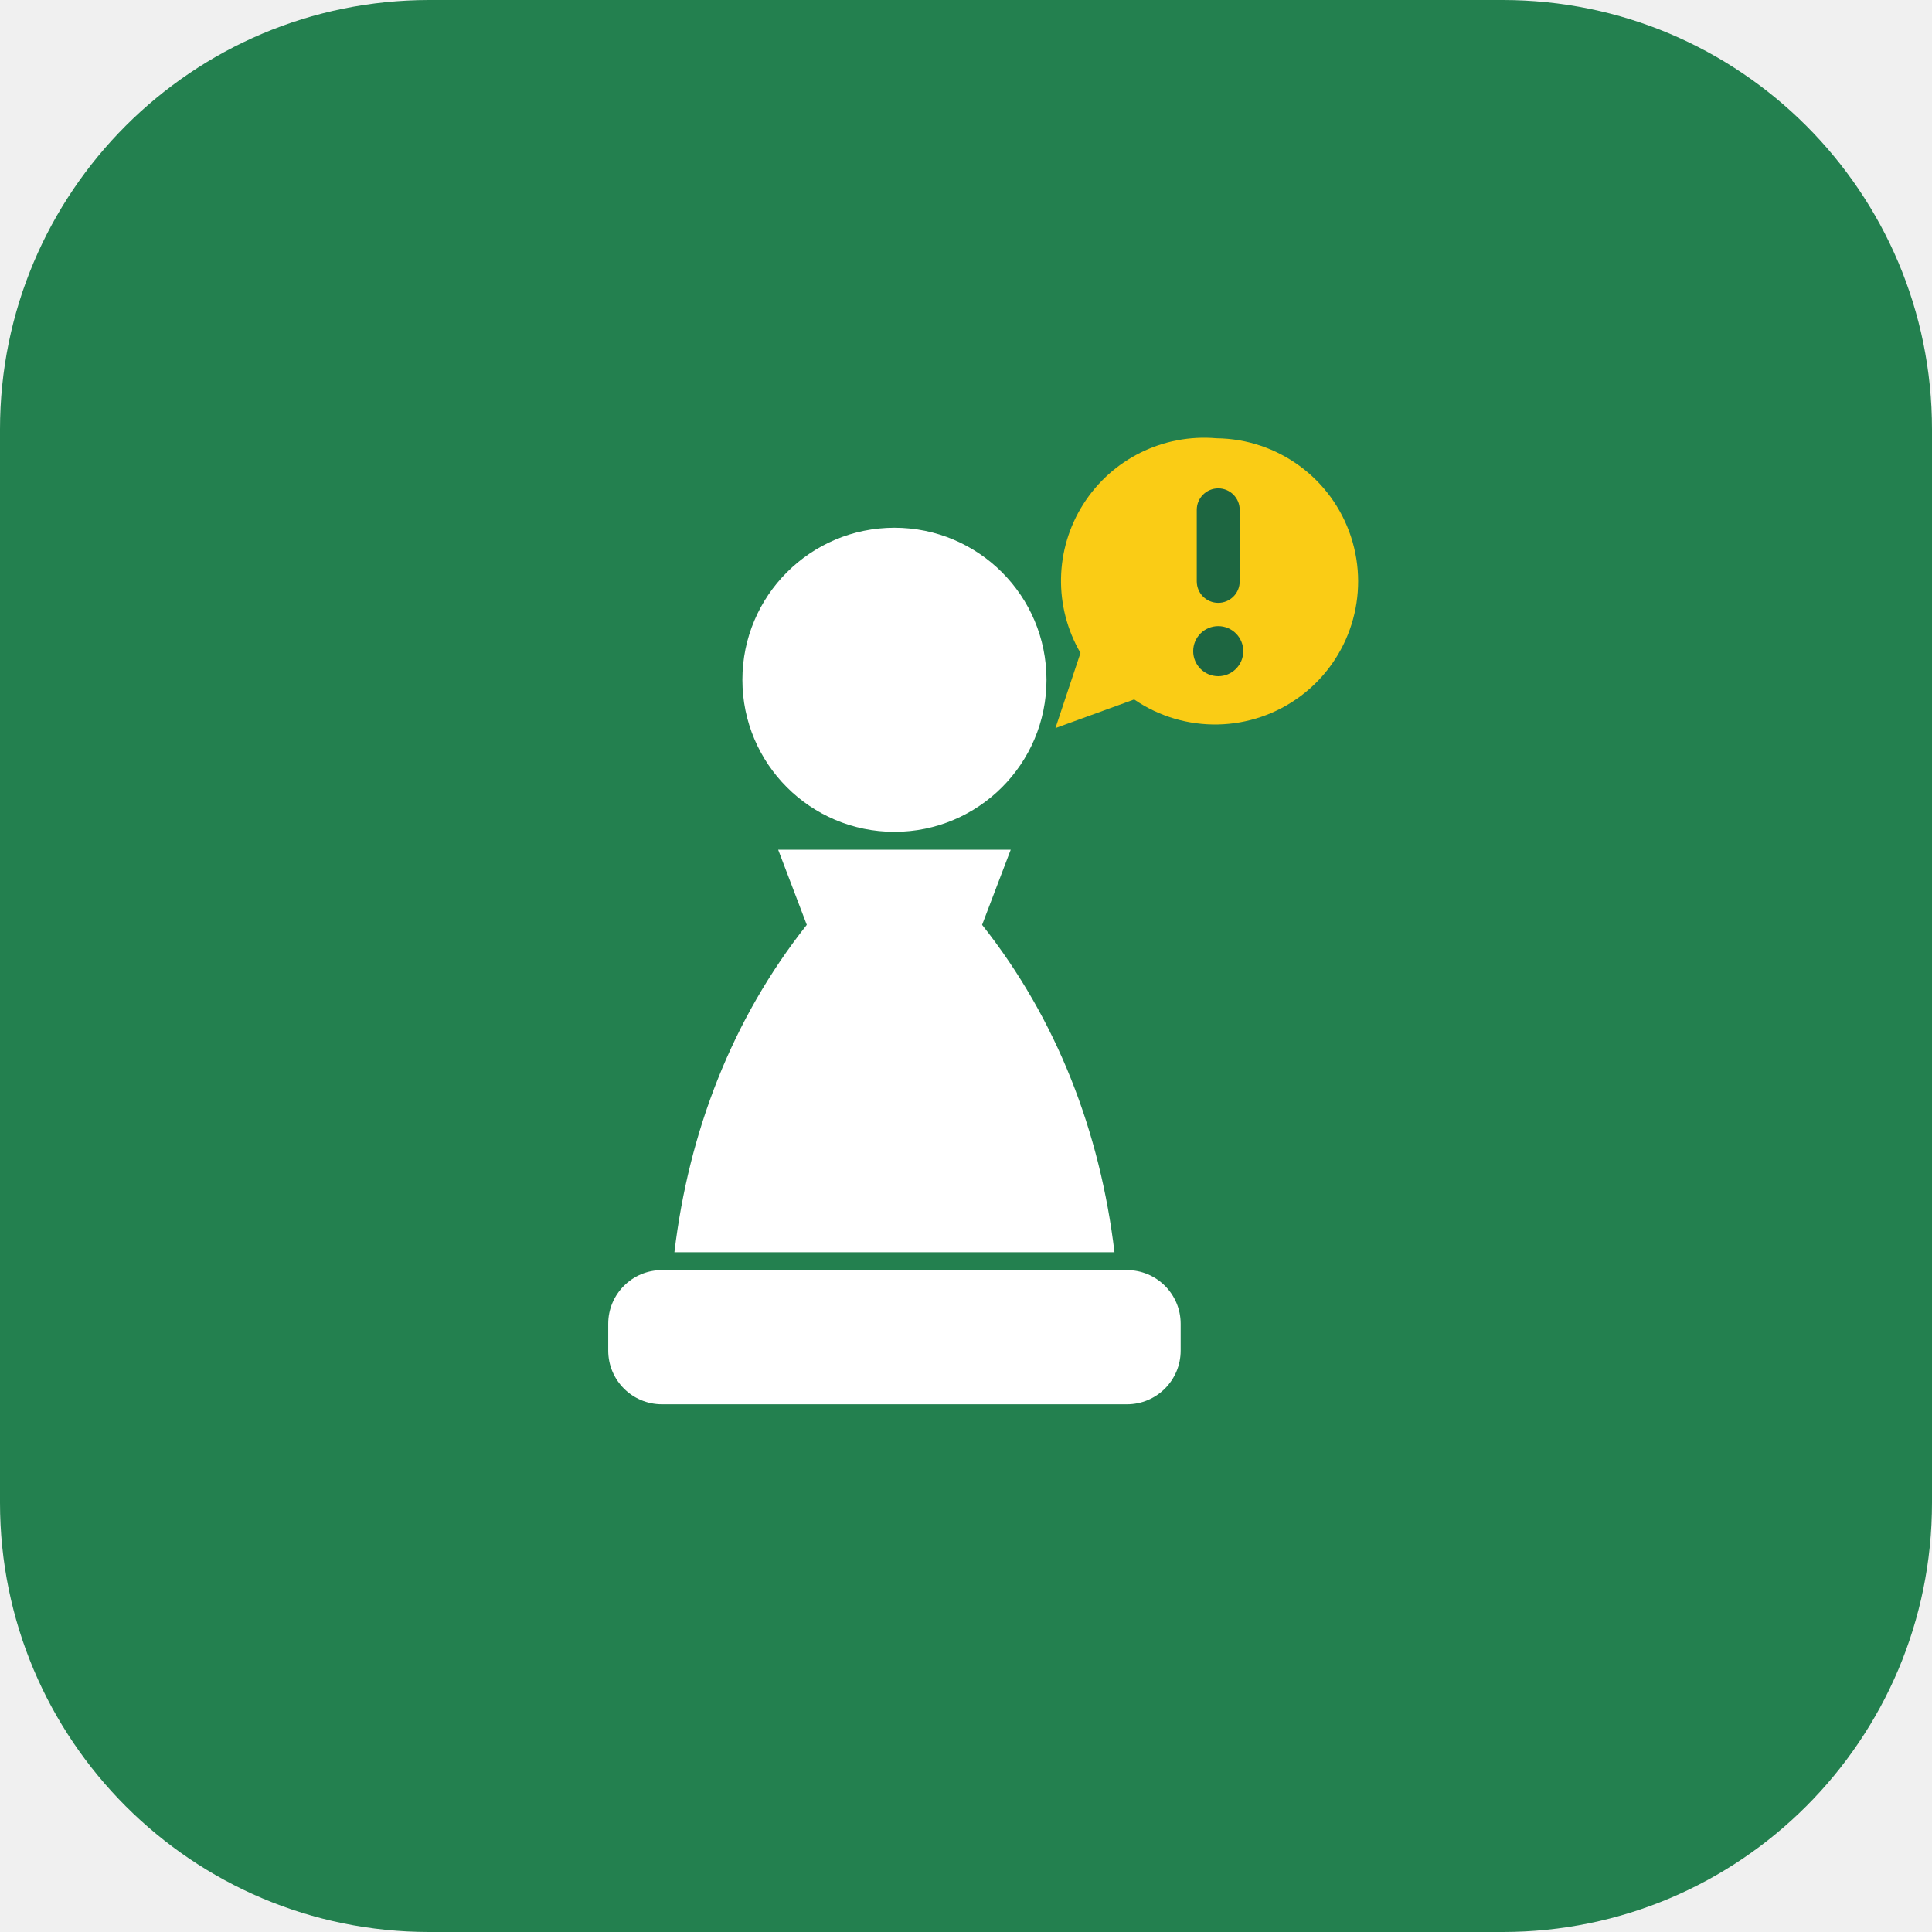
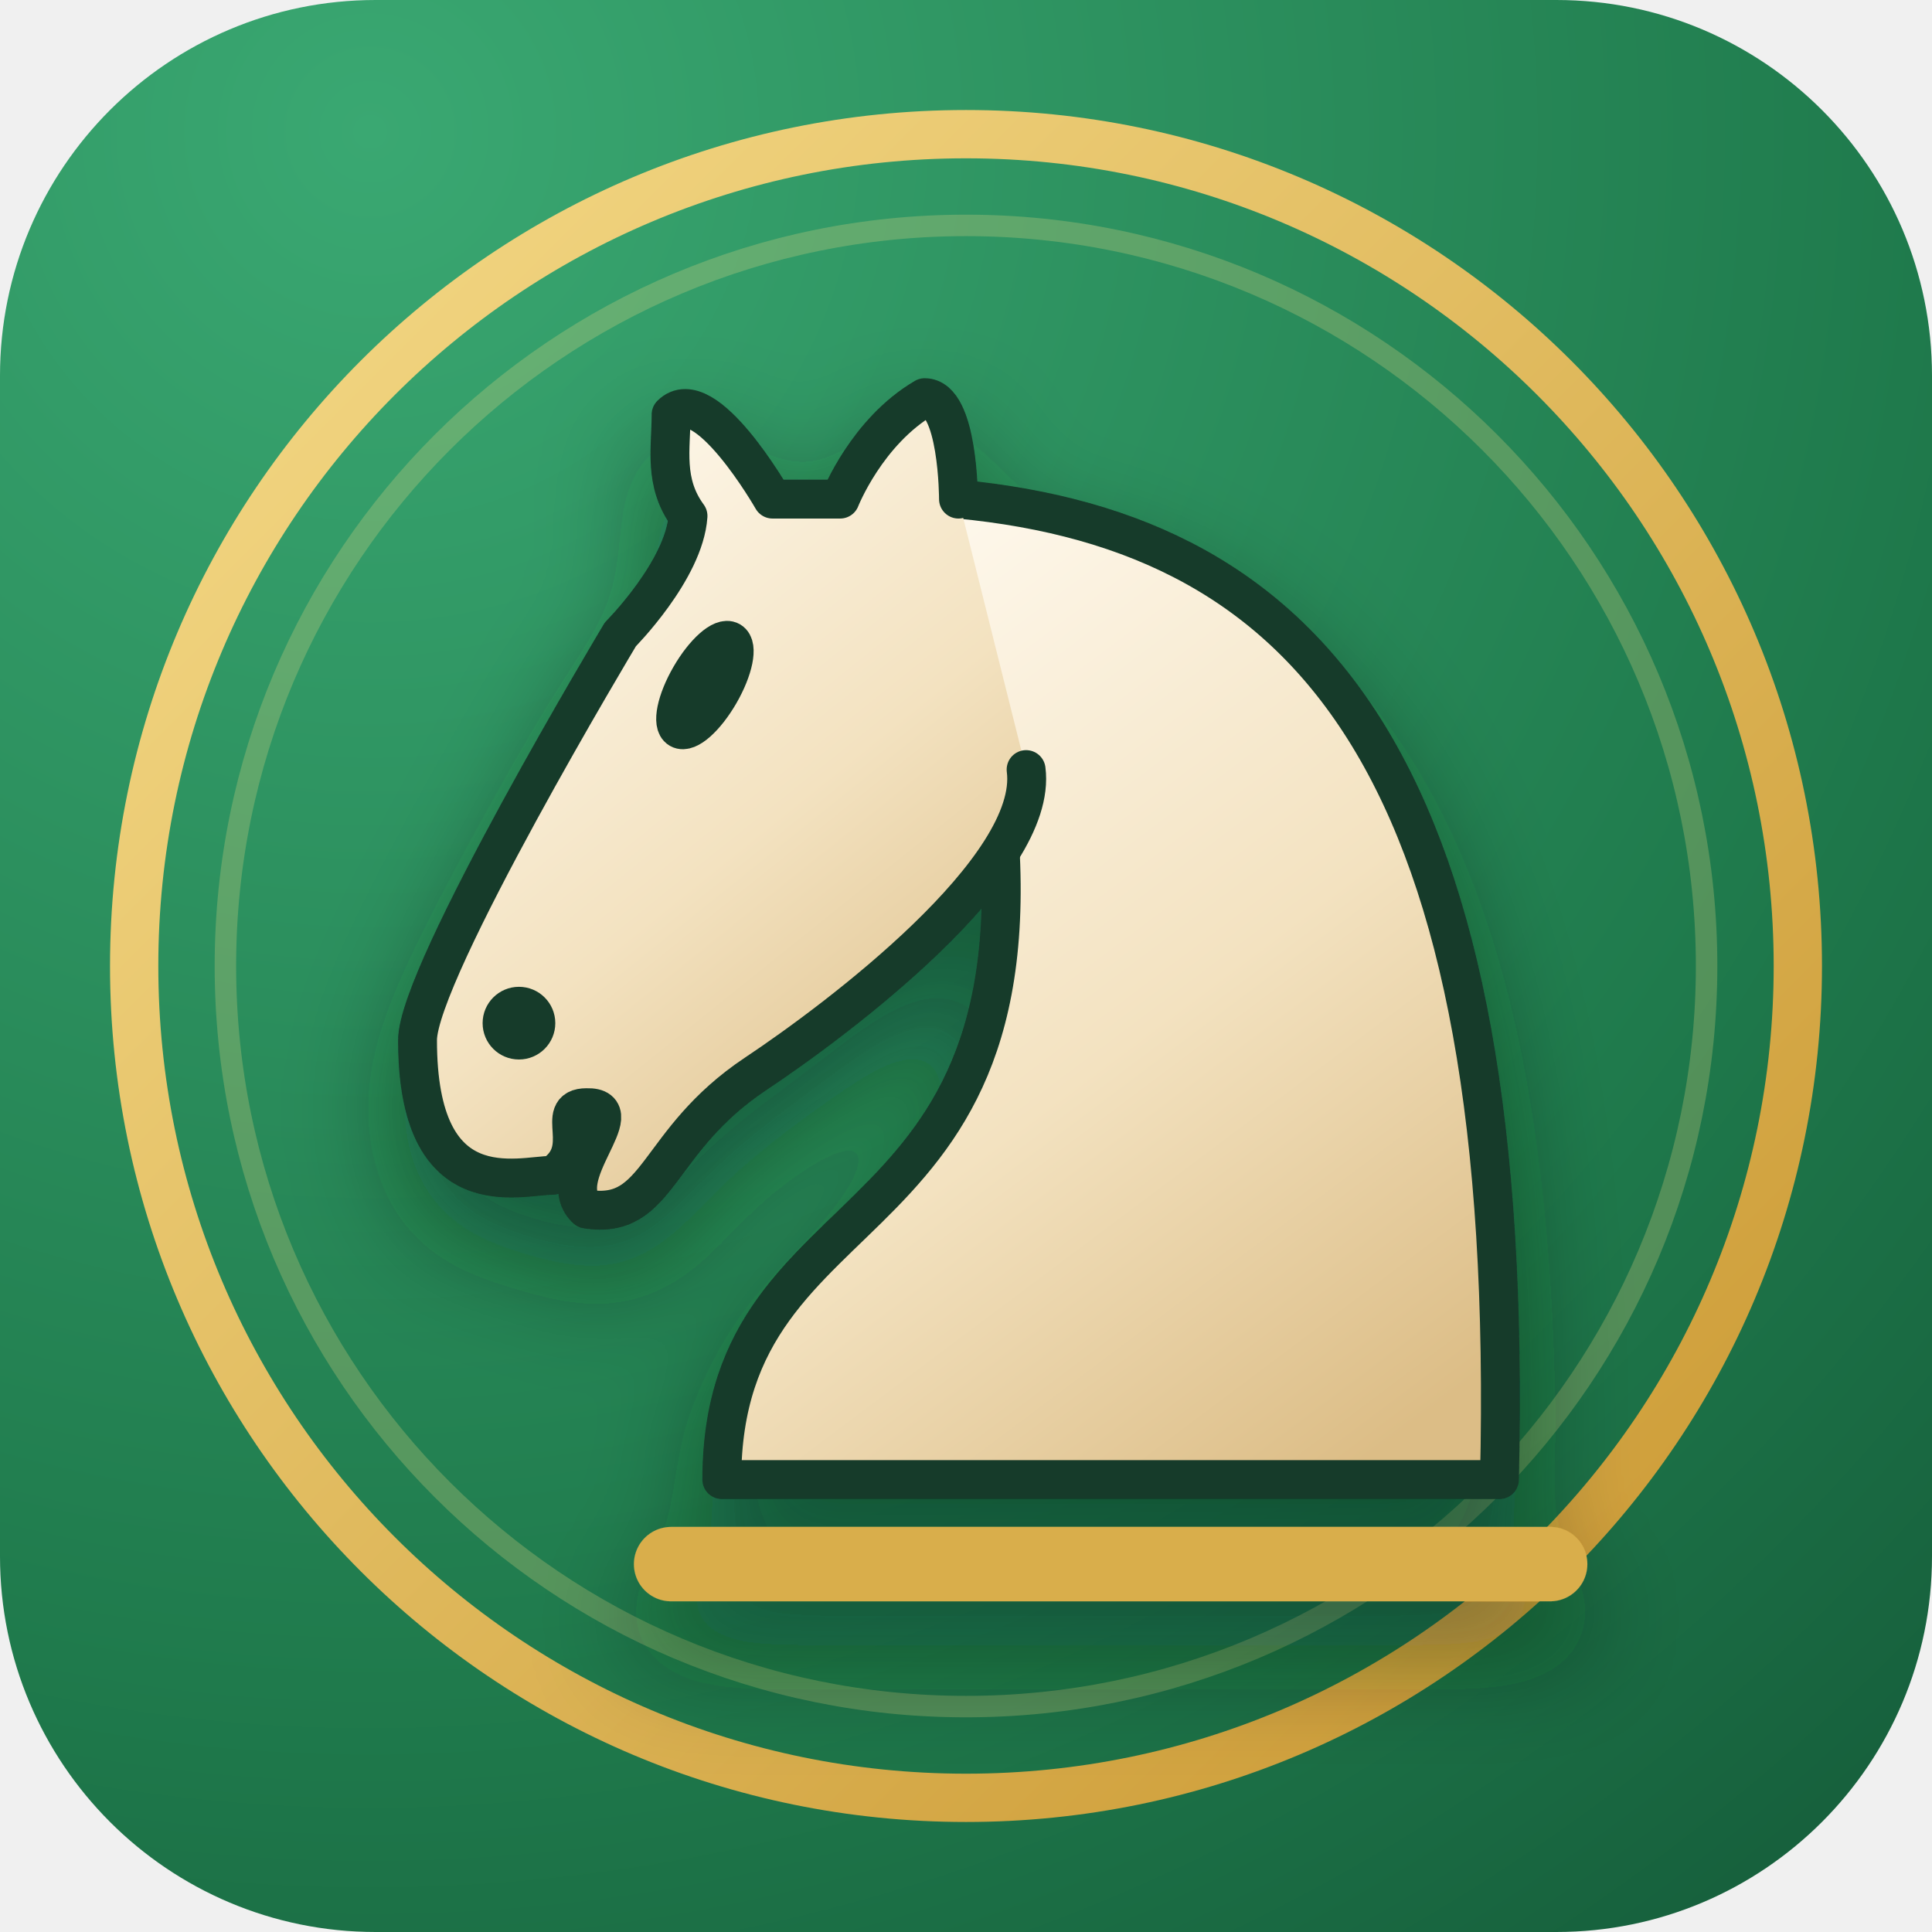
- <svg xmlns="http://www.w3.org/2000/svg" viewBox="0 0 108 108">
-   <rect width="108" height="108" rx="24" fill="#23804f" />
-   <g fill="#ffffff">
-     <circle cx="50" cy="38" r="8.5" />
-     <path d="M43.5 47.5h13l-1.6 4.2c4.2 5.3 6.6 11.6 7.4 18.3h-24.6c.8-6.7 3.2-13 7.4-18.3z" />
-     <rect x="34" y="71" width="32" height="7.5" rx="3" />
+ <svg xmlns="http://www.w3.org/2000/svg" viewBox="18 18 72 72">
+   <defs>
+     <clipPath id="c">
+       <rect x="18" y="18" width="72" height="72" rx="14" />
+     </clipPath>
+   </defs>
+   <g clip-path="url(#c)">
+     <defs>
+       <radialGradient id="bgfill" cx="0.3" cy="0.22" r="0.95">
+         <stop offset="0" stop-color="#3aa872" />
+         <stop offset="0.55" stop-color="#1f7a4c" />
+         <stop offset="1" stop-color="#0f4a2f" />
+       </radialGradient>
+     </defs>
+     <rect width="108" height="108" fill="url(#bgfill)" />
  </g>
-   <path fill="#facc15" d="M68 24.5a8 8 0 1 1-4.6 14.6l-4.4 1.6 1.4-4.2A8 8 0 0 1 68 24.5z" />
-   <rect x="66.9" y="27.3" width="2.4" height="6.4" rx="1.2" fill="#1d6641" />
-   <circle cx="68.1" cy="36.4" r="1.4" fill="#1d6641" />
+   <defs>
+     <linearGradient id="ivory" x1="0.2" y1="0" x2="0.8" y2="1">
+       <stop offset="0" stop-color="#fffaf0" />
+       <stop offset="0.55" stop-color="#f3e2c0" />
+       <stop offset="1" stop-color="#dcbd86" />
+     </linearGradient>
+     <linearGradient id="gold" x1="0" y1="0" x2="1" y2="1">
+       <stop offset="0" stop-color="#f6dc8a" />
+       <stop offset="1" stop-color="#c9962f" />
+     </linearGradient>
+     <filter id="shadow" x="-30%" y="-30%" width="160%" height="160%">
+       <feDropShadow dx="0" dy="1.6" stdDeviation="1.6" flood-color="#04261a" flood-opacity="0.45" />
+     </filter>
+   </defs>
+   <circle cx="54" cy="54" r="31" fill="none" stroke="url(#gold)" stroke-width="1.8" />
+   <circle cx="54" cy="54" r="27.6" fill="none" stroke="#f6dc8a" stroke-opacity="0.25" stroke-width="0.8" />
+   <g transform="translate(26 24) scale(1.26)" filter="url(#shadow)" stroke="#173a29" stroke-width="1.15" stroke-linejoin="round" stroke-linecap="round">
+     <path d="M 22,10 C 32.5,11 38.5,18 38,39 L 15,39 C 15,30 25,32.5 23,18" fill="url(#ivory)" />
+     <path d="M 24,18 C 24.38,20.91 18.45,25.37 16,27 C 13,29 13.18,31.34 11,31 C 9.958,30.06 12.41,27.96 11,28 C 10,28 11.19,29.23 10,30 C 9,30 5.997,31 6,26 C 6,24 12,14 12,14 C 12,14 13.89,12.1 14,10.5 C 13.27,9.506 13.5,8.5 13.5,7.5 C 14.5,6.5 16.5,10 16.5,10 L 18.5,10 C 18.5,10 19.28,8.008 21,7 C 22,7 22,10 22,10" fill="url(#ivory)" />
+     <path d="M 9.5 25.5 A 0.5 0.5 0 1 1 8.5,25.5 A 0.5 0.5 0 1 1 9.5 25.5 z" fill="#173a29" />
+     <path d="M 15 15.5 A 0.5 1.5 0 1 1 14,15.5 A 0.5 1.5 0 1 1 15 15.5 z" transform="matrix(0.866,0.5,-0.5,0.866,9.693,-5.173)" fill="#173a29" />
+     <path d="M 13.5,41.5 L 39.5,41.5" stroke="#d9ae4c" stroke-width="2.2" />
+   </g>
</svg>
